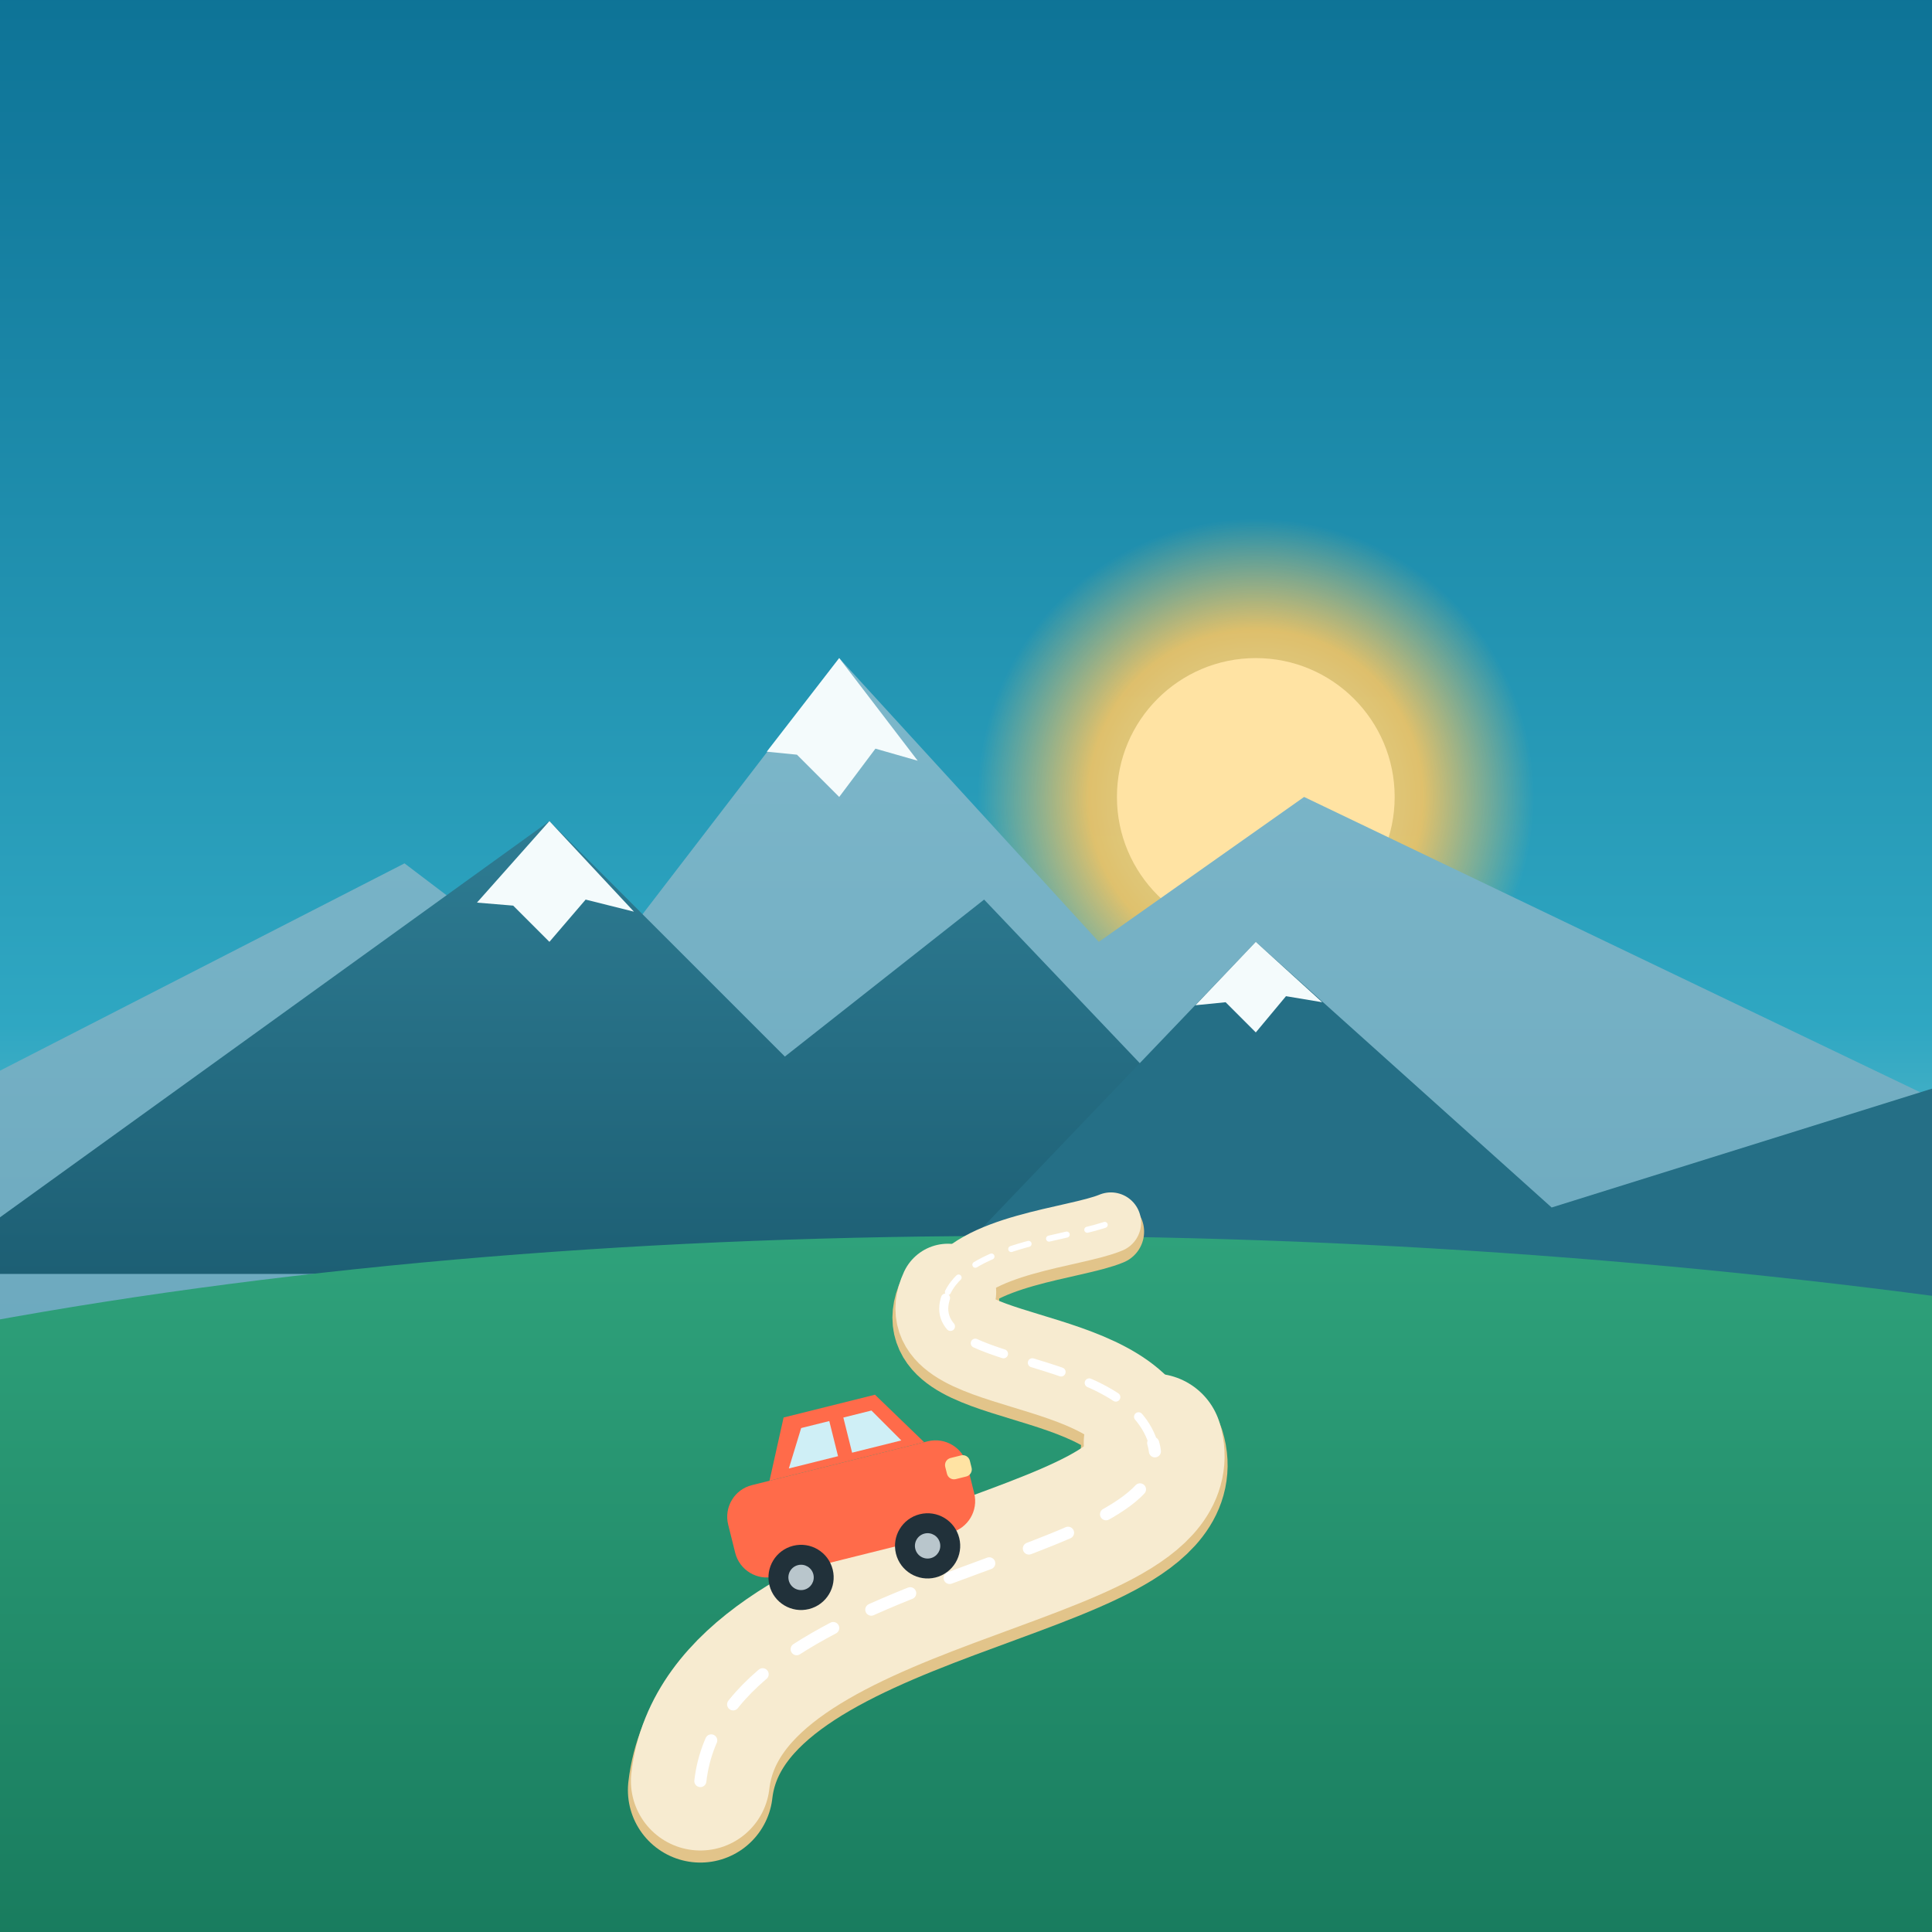
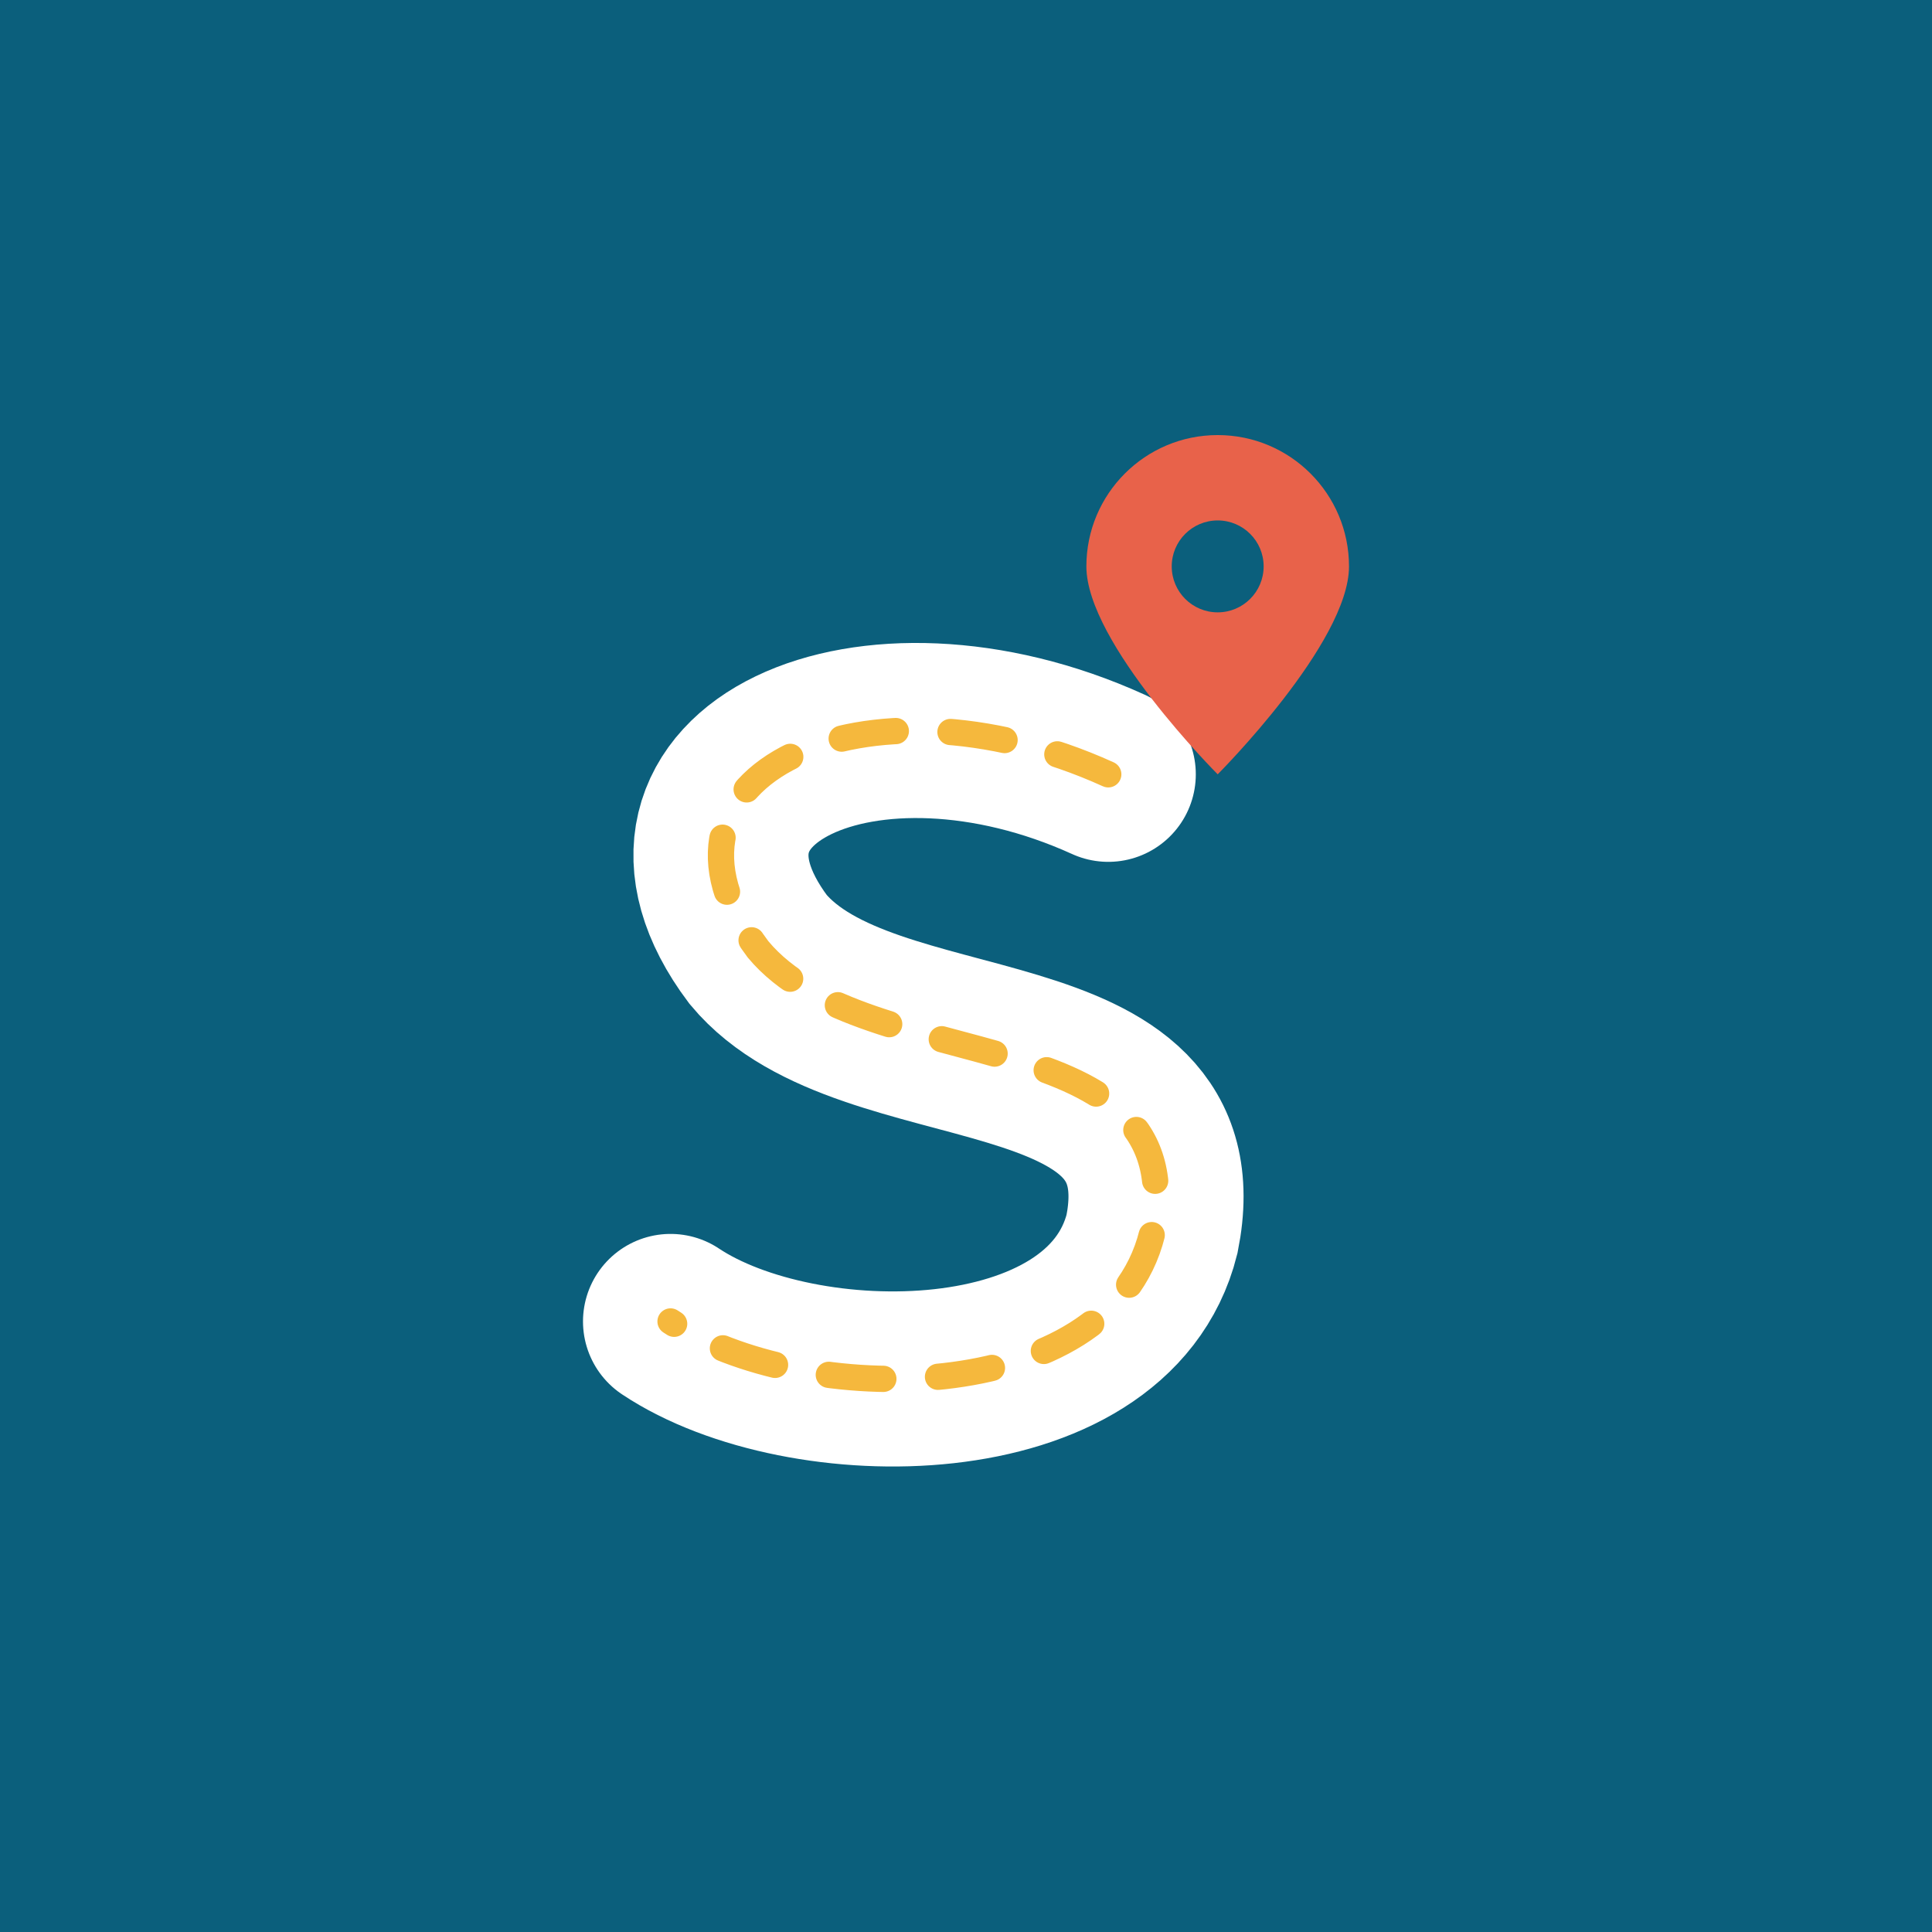
<svg xmlns="http://www.w3.org/2000/svg" viewBox="0 0 512 512">
-   <g transform="translate(51.2 40) scale(.8)">
-     <defs>
-       <linearGradient id="sky" x1="0" y1="0" x2="0" y2="1">
-         <stop offset="0" stop-color="#0B6F93" />
-         <stop offset=".55" stop-color="#2FA7C2" />
-         <stop offset=".8" stop-color="#9FD6D8" />
-         <stop offset="1" stop-color="#FFD9A0" />
-       </linearGradient>
-       <linearGradient id="far" x1="0" y1="0" x2="0" y2="1">
-         <stop offset="0" stop-color="#7DB7CA" />
-         <stop offset="1" stop-color="#5D9CB3" />
-       </linearGradient>
-       <linearGradient id="near" x1="0" y1="0" x2="0" y2="1">
-         <stop offset="0" stop-color="#2E7C93" />
-         <stop offset="1" stop-color="#1D5F74" />
-       </linearGradient>
-       <linearGradient id="valley" x1="0" y1="0" x2="0" y2="1">
-         <stop offset="0" stop-color="#2FA27B" />
-         <stop offset="1" stop-color="#17795C" />
-       </linearGradient>
-       <radialGradient id="sun" cx=".5" cy=".5" r=".5">
-         <stop offset="0" stop-color="#FFE9B0" />
-         <stop offset=".6" stop-color="#FFC75F" />
-         <stop offset="1" stop-color="#FFC75F" stop-opacity="0" />
-       </radialGradient>
-     </defs>
-     <rect x="-80" y="-80" width="672" height="672" fill="url(#sky)" />
-     <circle cx="352" cy="214" r="92" fill="url(#sun)" opacity=".85" />
-     <circle cx="352" cy="214" r="46" fill="#FFE3A3" />
-     <path d="M-90 318 L70 236 L128 280 L214 168 L300 262 L368 214 L610 330 V610 H-90Z" fill="url(#far)" />
-     <path d="M214 168 L240 202 L226 198 L214 214 L200 200 L190 199Z" fill="#F4FBFC" />
-     <path d="M-90 372 L118 222 L196 300 L262 248 L380 372Z" fill="url(#near)" />
-     <path d="M118 222 L146 252 L130 248 L118 262 L106 250 L94 249Z" fill="#F4FBFC" />
-     <path d="M220 400 L352 262 L450 350 L610 300 V610 H220Z" fill="#256F86" />
-     <path d="M352 262 L374 282 L362 280 L352 292 L342 282 L332 283Z" fill="#F4FBFC" />
-     <path d="M-90 392 C 120 350, 380 350, 610 384 V610 H-90Z" fill="url(#valley)" />
-     <path d="M168 540 C 176 470, 330 468, 318 428" fill="none" stroke="#E2C48A" stroke-width="48" stroke-linecap="round" transform="translate(0 3)" />
-     <path d="M318 428 C 308 396, 238 404, 250 378" fill="none" stroke="#E2C48A" stroke-width="34" stroke-linecap="round" transform="translate(0 3)" />
-     <path d="M250 378 C 258 362, 292 360, 304 355" fill="none" stroke="#E2C48A" stroke-width="22" stroke-linecap="round" transform="translate(0 3)" />
-     <path d="M168 540 C 176 470, 330 468, 318 428" fill="none" stroke="#F7EBD0" stroke-width="46" stroke-linecap="round" />
-     <path d="M318 428 C 308 396, 238 404, 250 378" fill="none" stroke="#F7EBD0" stroke-width="32" stroke-linecap="round" />
-     <path d="M250 378 C 258 362, 292 360, 304 355" fill="none" stroke="#F7EBD0" stroke-width="20" stroke-linecap="round" />
-     <path d="M168 540 C 176 470, 330 468, 318 428" fill="none" stroke="#FFFFFF" stroke-width="4" stroke-dasharray="14 14" stroke-linecap="round" />
-     <path d="M318 428 C 308 396, 238 404, 250 378" fill="none" stroke="#FFFFFF" stroke-width="3" stroke-dasharray="10 10" stroke-linecap="round" />
-     <path d="M250 378 C 258 362, 292 360, 304 355" fill="none" stroke="#FFFFFF" stroke-width="2" stroke-dasharray="6 7" stroke-linecap="round" />
-     <g id="car" transform="translate(220 458) rotate(-14) scale(1.2)">
-       <rect x="-34" y="-20" width="68" height="26" rx="9" fill="#FF6B4A" />
-       <path d="M-20 -20 L-12 -36 H14 L24 -20Z" fill="#FF6B4A" />
-       <path d="M-14 -22 L-8 -32 H0 V-22Z M4 -22 V-32 H12 L18 -22Z" fill="#CFEFF6" />
-       <circle cx="-18" cy="8" r="9" fill="#21313A" />
-       <circle cx="18" cy="8" r="9" fill="#21313A" />
-       <circle cx="-18" cy="8" r="3.5" fill="#B9C6CC" />
-       <circle cx="18" cy="8" r="3.5" fill="#B9C6CC" />
-       <rect x="28" y="-14" width="7" height="6" rx="2" fill="#FFE3A3" />
-     </g>
+   <rect width="512" height="512" fill="#0B5F7C" />
+   <g transform="translate(108.1 118.2) scale(2.9)">
+     <path d="M64 30 C 42 20, 20 30, 32 46 C 42 58, 72 52, 68 72 C 64 88, 36 88, 24 80" fill="none" stroke="#fff" stroke-width="16" stroke-linecap="round" />
+     <path d="M64 30 C 42 20, 20 30, 32 46 C 42 58, 72 52, 68 72 C 64 88, 36 88, 24 80" fill="none" stroke="#F5B83D" stroke-width="2.4" stroke-dasharray="5 5" stroke-linecap="round" />
+     <path d="M74 30 C 74 30, 62 18, 62 11 A12 12 0 1 1 86 11 C 86 18, 74 30, 74 30Z" fill="#E8624A" />
+     <circle cx="74" cy="11" r="4.2" fill="#0B5F7C" />
  </g>
</svg>
